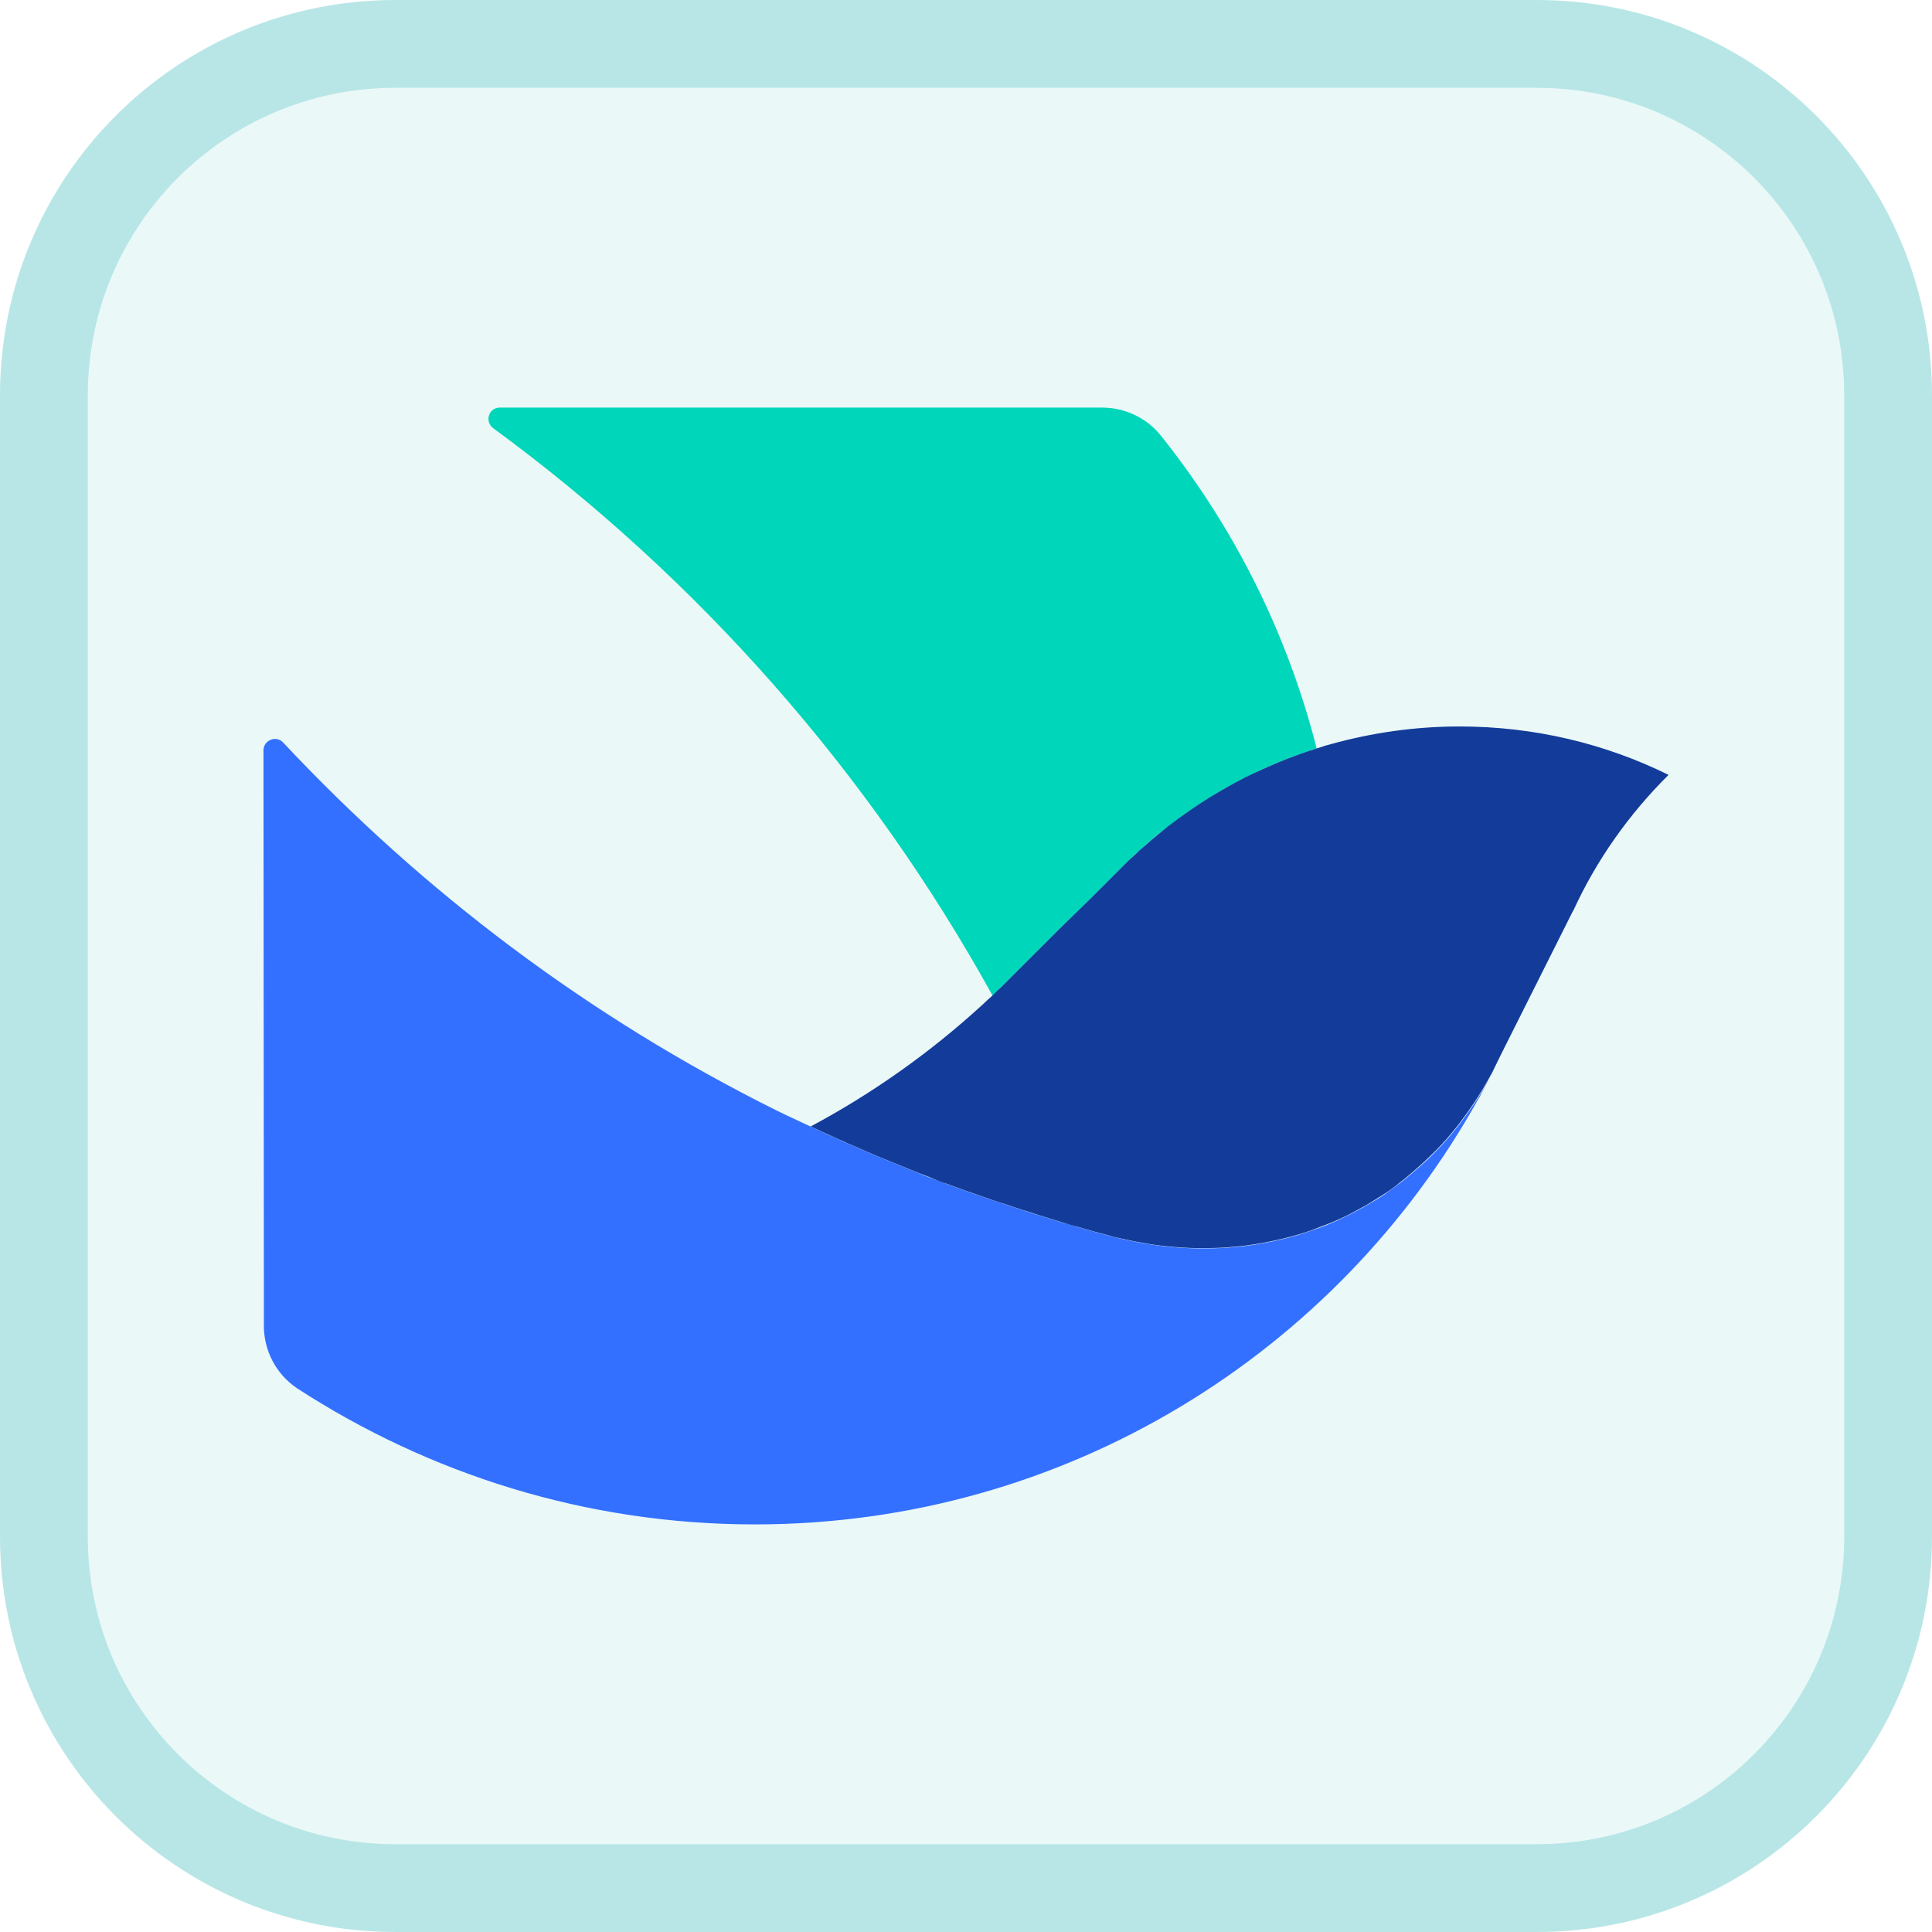
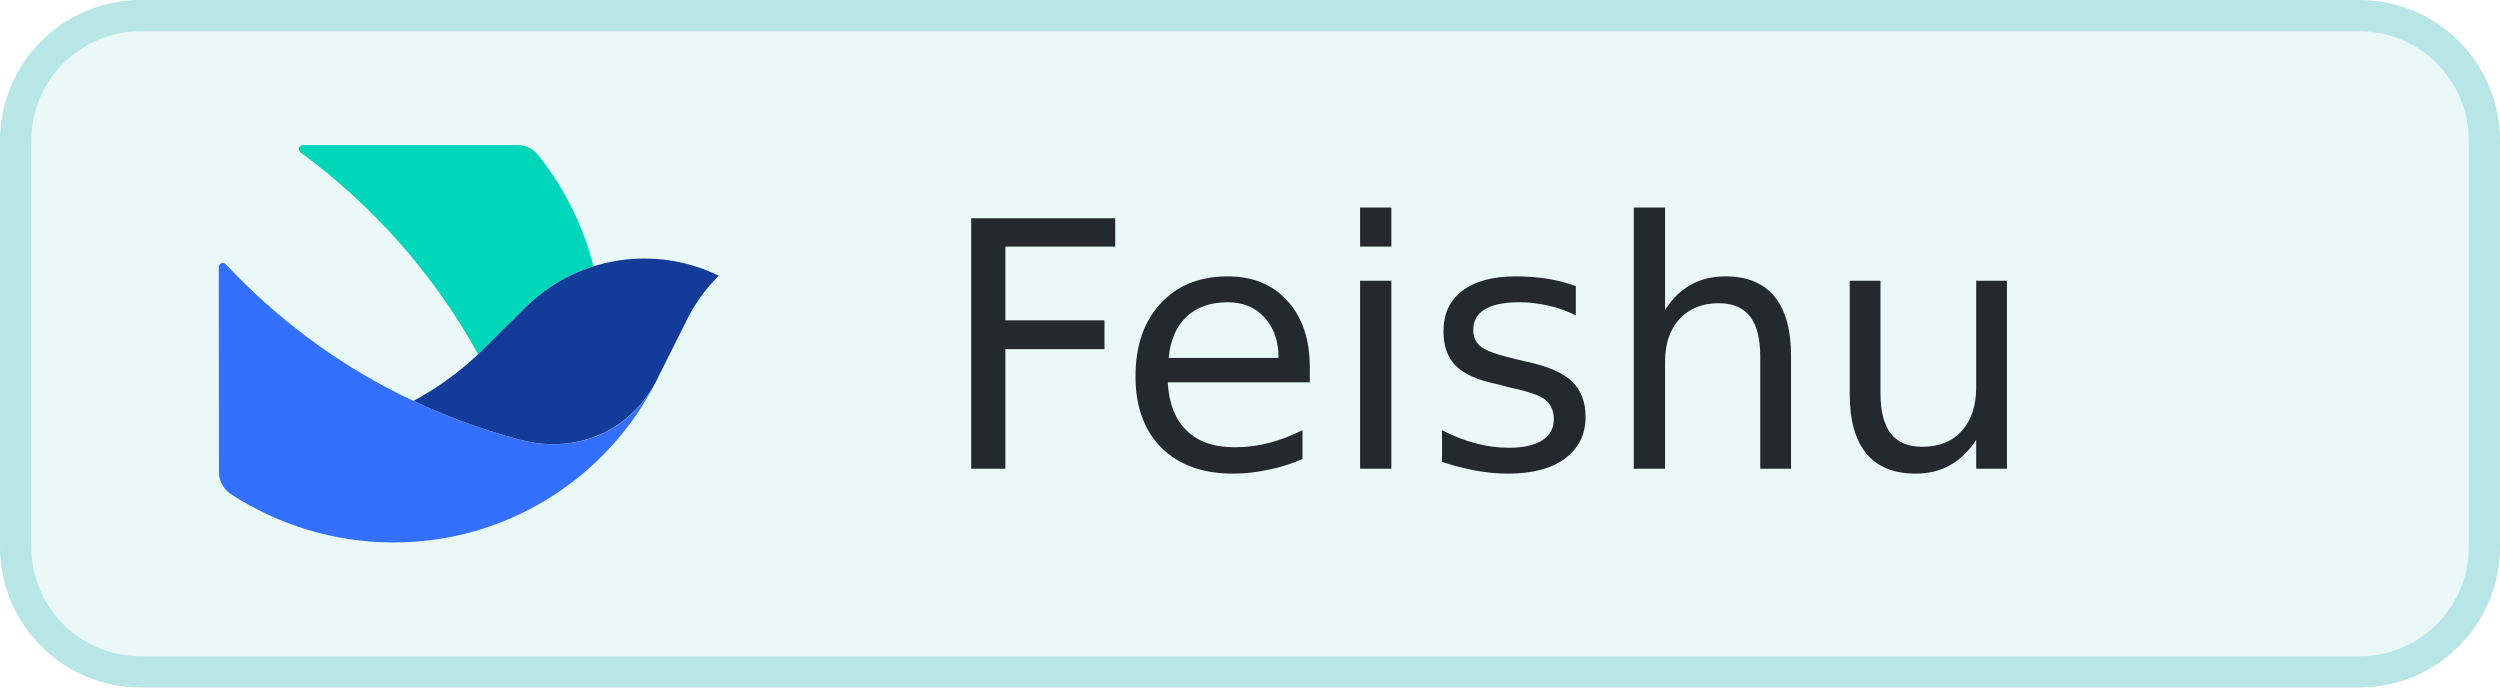
- <svg xmlns="http://www.w3.org/2000/svg" width="22" height="22" role="img" aria-label="Feishu">
-   <rect x=".5" y=".5" width="21" height="21" rx="4" fill="#ebf8f8" stroke="#b8e6e6" />
-   <svg viewBox="62.16 94.5 407.87 324.19" x="3" y="3" width="16" height="16">
+ <svg xmlns="http://www.w3.org/2000/svg" width="80" height="22" role="img" aria-label="Feishu">
+   <rect x=".5" y=".5" width="79" height="21" rx="4" fill="#ebf8f8" stroke="#b8e6e6" />
+   <svg x="7" y="3" width="16" height="16" viewBox="62.16 94.5 407.87 324.19">
    <path d="M274.18 264.785q.515-.517 1.03-1.027c.685-.688 1.372-1.258 2.056-1.945l1.37-1.372 4.118-4.113 5.598-5.601 4.8-4.797 4.575-4.457 4.796-4.688 4.344-4.344 6.059-6.054c1.14-1.145 2.285-2.29 3.543-3.317 2.168-2.054 4.457-4 6.855-5.828 2.172-1.715 4.344-3.312 6.516-4.914 3.082-2.172 6.398-4.344 9.71-6.285 3.204-1.941 6.63-3.656 10.06-5.371 3.199-1.602 6.515-2.973 9.827-4.23 1.829-.684 3.774-1.372 5.602-2.055.914-.344 1.941-.688 2.856-.914-8.57-33.715-24.227-64.575-45.258-90.86-4.114-5.14-10.399-8.113-17.028-8.113H130.754c-3.203 0-4.457 4-1.945 5.941 59.543 43.66 109.144 99.887 145.03 164.801 0-.226.227-.34.34-.457m0 0" style="stroke:none;fill-rule:nonzero;fill:#00d6b9;fill-opacity:1" />
    <path d="M204.79 418.691c90.288 0 169.03-49.828 210.058-123.543 1.488-2.628 2.859-5.257 4.23-7.882q-3.087 6-6.86 11.312l-2.741 3.77c-1.141 1.488-2.399 2.972-3.657 4.457-1.03 1.144-2.058 2.285-3.086 3.316-2.058 2.172-4.343 4.227-6.629 6.172a53 53 0 0 1-3.886 3.2c-1.598 1.144-3.086 2.284-4.684 3.429-1.031.683-2.058 1.371-3.086 1.941-1.144.684-2.172 1.258-3.316 1.942a131 131 0 0 1-6.969 3.543c-2.059.918-4.117 1.828-6.289 2.515-2.285.801-4.57 1.602-6.969 2.285-3.543.914-7.086 1.715-10.742 2.286-2.629.457-5.258.687-8 .914-2.86.23-5.601.23-8.457.23-3.086 0-6.289-.23-9.488-.57a83 83 0 0 1-7.086-1.031c-2.055-.34-4.113-.801-6.168-1.258-1.031-.227-2.176-.57-3.203-.797-2.973-.8-6.055-1.602-9.028-2.516-1.488-.457-2.972-.914-4.457-1.258-2.172-.683-4.457-1.37-6.629-2.058-1.828-.57-3.656-1.14-5.37-1.711q-2.573-.86-5.145-1.715c-1.14-.344-2.285-.8-3.543-1.144-1.371-.457-2.856-1.028-4.227-1.485-1.027-.344-2.058-.687-2.972-1.027-1.942-.688-4-1.488-5.942-2.172-1.144-.457-2.285-.914-3.43-1.258-1.484-.57-3.085-1.144-4.57-1.828-1.601-.687-3.203-1.258-4.8-1.945-1.028-.457-2.06-.797-3.087-1.258-1.257-.57-2.628-1.027-3.886-1.598-1.028-.457-1.942-.8-2.969-1.258l-3.086-1.37c-.914-.344-1.832-.801-2.746-1.145a44 44 0 0 1-2.512-1.14c-.8-.345-1.715-.802-2.515-1.145-.914-.344-1.715-.801-2.512-1.141-1.031-.457-2.172-1.031-3.203-1.484-1.14-.575-2.285-1.032-3.426-1.602-1.258-.574-2.402-1.144-3.66-1.715-1.027-.457-2.055-1.027-3.082-1.484-54.172-26.973-102.172-63.086-143.09-106.746-2.055-2.172-5.71-.684-5.71 2.289l.112 154.398v12.57c0 7.317 3.543 14.06 9.598 18.172 38.172 24.801 83.773 39.543 132.914 39.543m0 0" style="stroke:none;fill-rule:nonzero;fill:#3370ff;fill-opacity:1" />
    <path d="M414.84 295.188c0 .113-.113.113-.113.226zl.8-1.489c-.343.457-.574 1.028-.8 1.488m3.793-7.05.226-.457.114-.23q-.17.513-.34.687m0 0" style="stroke:none;fill-rule:nonzero;fill:#133c9a;fill-opacity:1" />
    <path d="M470.035 201.121c-18.285-9.031-38.86-14.059-60.687-14.059-12.914 0-25.485 1.829-37.371 5.141-1.372.344-2.743.8-4.114 1.258-.914.344-1.941.574-2.855.914-1.945.688-3.774 1.375-5.602 2.059-3.316 1.257-6.629 2.742-9.828 4.23-3.43 1.598-6.742 3.426-10.058 5.371a128 128 0 0 0-9.715 6.285c-2.285 1.602-4.457 3.2-6.512 4.914a154 154 0 0 0-6.86 5.828c-1.14 1.141-2.398 2.172-3.542 3.313l-6.055 6.059-4.344 4.343-4.8 4.684-4.57 4.46-4.802 4.798-11.086 11.086c-.687.687-1.37 1.37-2.058 1.945l-1.028 1.027c-.457.457-1.027 1.028-1.601 1.485-.57.57-1.14 1.031-1.711 1.601a244.4 244.4 0 0 1-49.828 35.313c1.027.457 2.168 1.027 3.199 1.488.8.34 1.715.797 2.512 1.14.8.344 1.715.801 2.515 1.145.801.344 1.602.684 2.516 1.14.914.345 1.828.802 2.742 1.145l3.086 1.371c1.027.457 1.942.801 2.969 1.258 1.258.57 2.629 1.028 3.887 1.598 1.03.46 2.058.8 3.086 1.258 1.601.687 3.199 1.258 4.8 1.945 1.485.57 3.086 1.14 4.57 1.828 1.145.457 2.286.914 3.43 1.258 1.946.684 4 1.484 5.946 2.172a81 81 0 0 1 2.968 1.027c1.371.457 2.856 1.028 4.23 1.485 1.141.343 2.286.8 3.544 1.14q2.567.86 5.14 1.719c1.829.57 3.657 1.14 5.372 1.71 2.171.688 4.457 1.376 6.628 2.06 1.489.457 2.973.914 4.457 1.257 2.973.914 5.942 1.715 9.032 2.512 1.027.344 2.168.574 3.199.8 2.055.458 4.113.915 6.172 1.259 2.398.457 4.683.8 7.082 1.03 3.203.34 6.402.571 9.488.571 2.856 0 5.715 0 8.457-.23 2.63-.227 5.371-.457 8-.914 3.656-.57 7.2-1.371 10.742-2.286 2.399-.683 4.688-1.37 6.973-2.285 2.172-.8 4.227-1.601 6.285-2.515 2.399-1.028 4.684-2.285 6.973-3.543 1.14-.57 2.168-1.258 3.312-1.942 1.028-.687 2.059-1.257 3.086-1.945 1.602-1.027 3.2-2.168 4.684-3.426a52 52 0 0 0 3.887-3.203c2.289-1.941 4.457-4 6.628-6.168 1.032-1.031 2.06-2.172 3.086-3.316 1.258-1.485 2.516-2.969 3.657-4.457.918-1.258 1.828-2.512 2.742-3.77 2.515-3.543 4.8-7.316 6.86-11.199l2.284-4.688 21.145-42.171v.113c6.742-14.742 16.226-28.113 27.656-39.426m0 0" style="stroke:none;fill-rule:nonzero;fill:#133c9a;fill-opacity:1" />
  </svg>
+   <text x="30" y="15" fill="#24292f" font-family="Verdana,DejaVu Sans,sans-serif" font-size="11">Feishu</text>
</svg>
